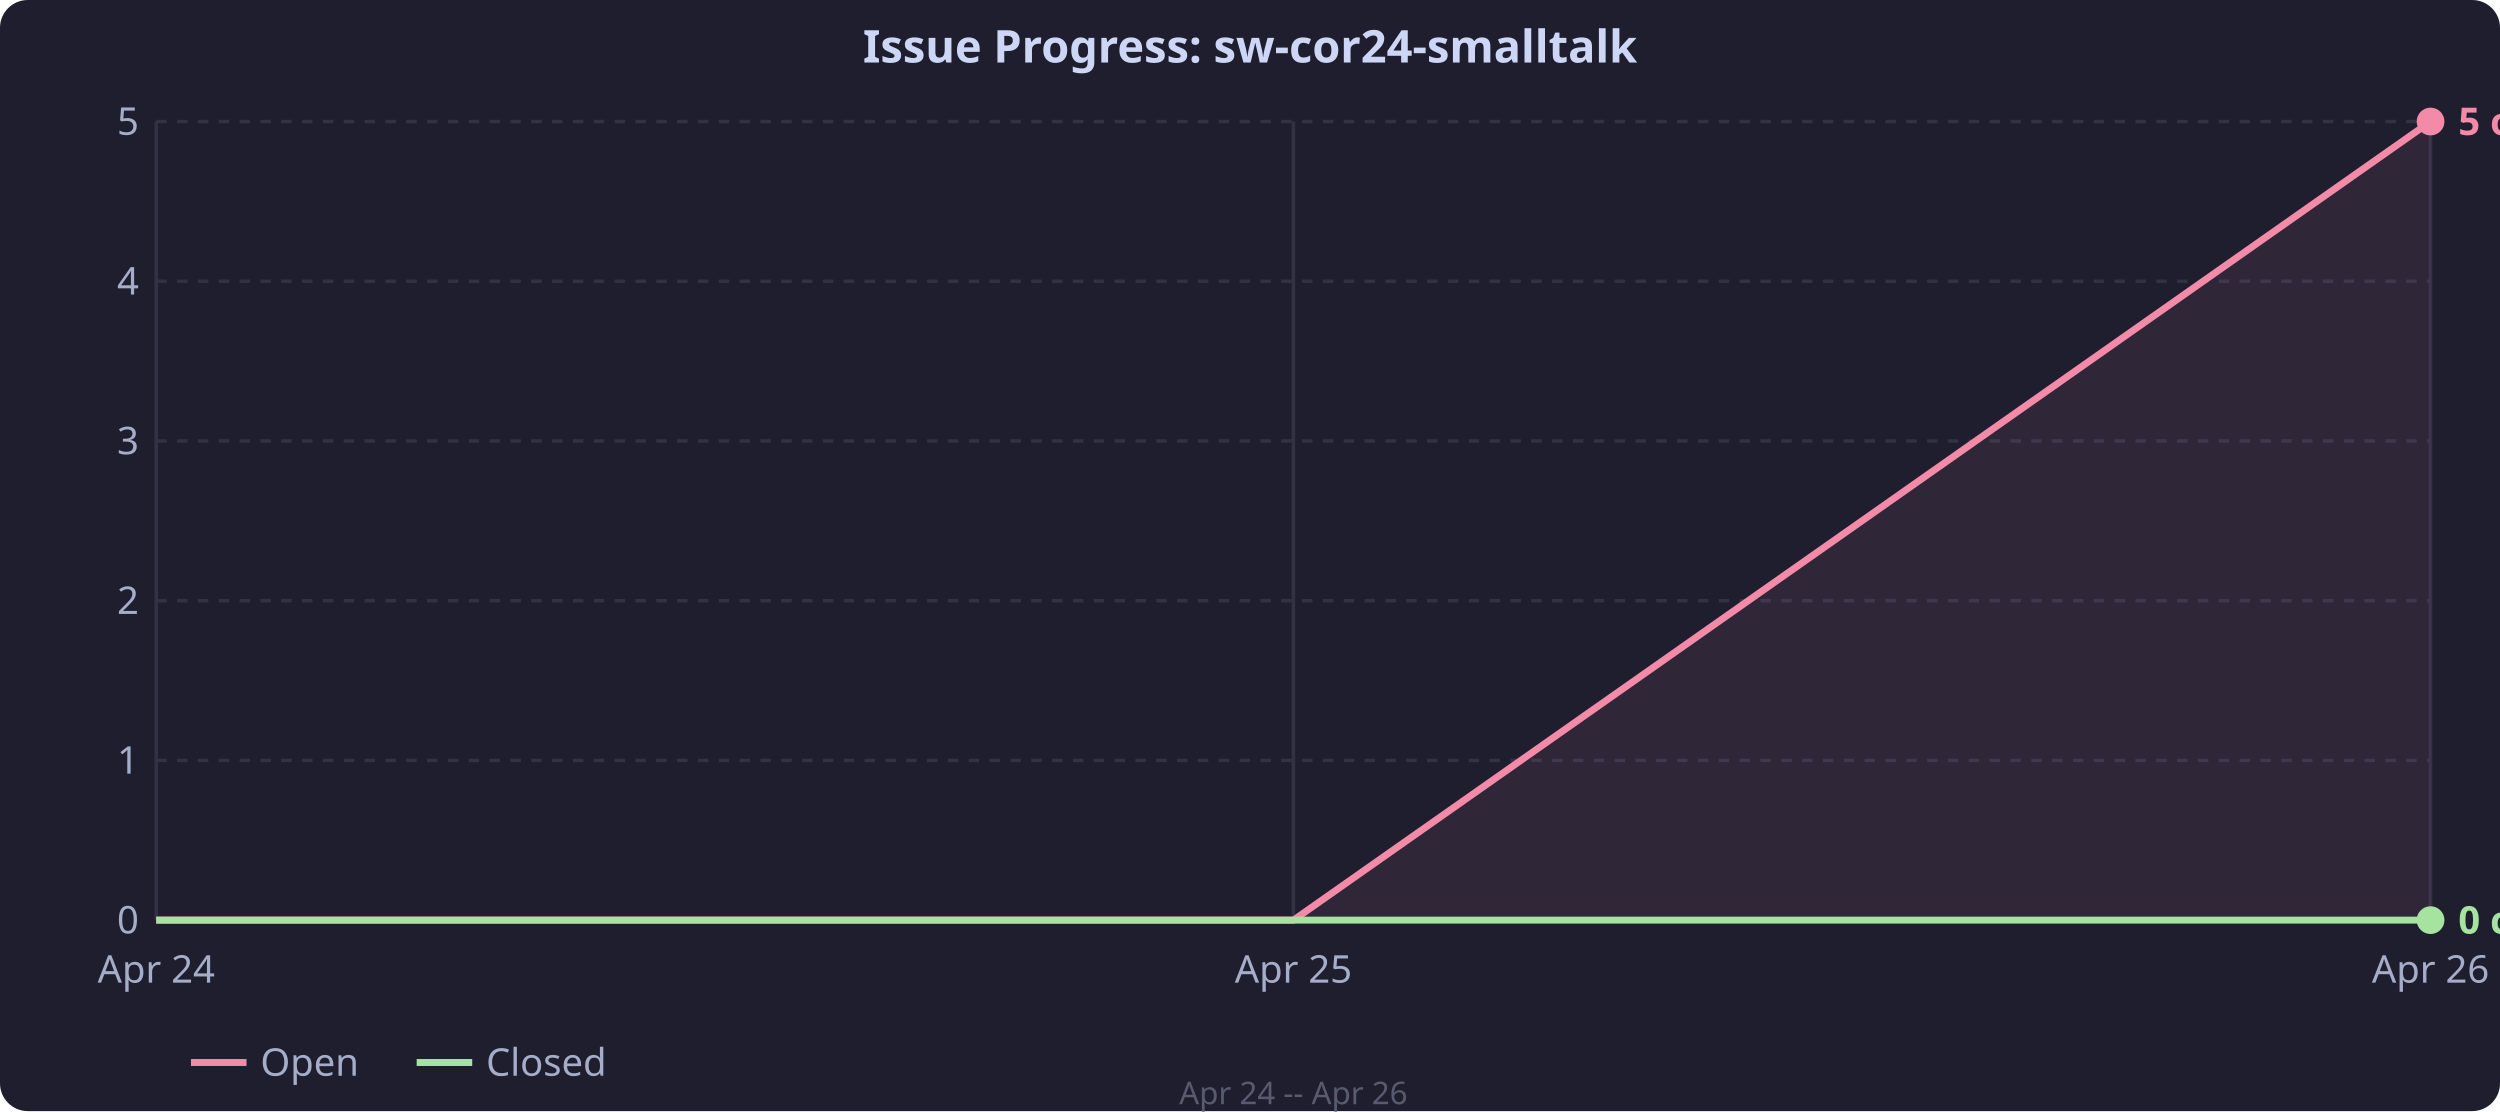
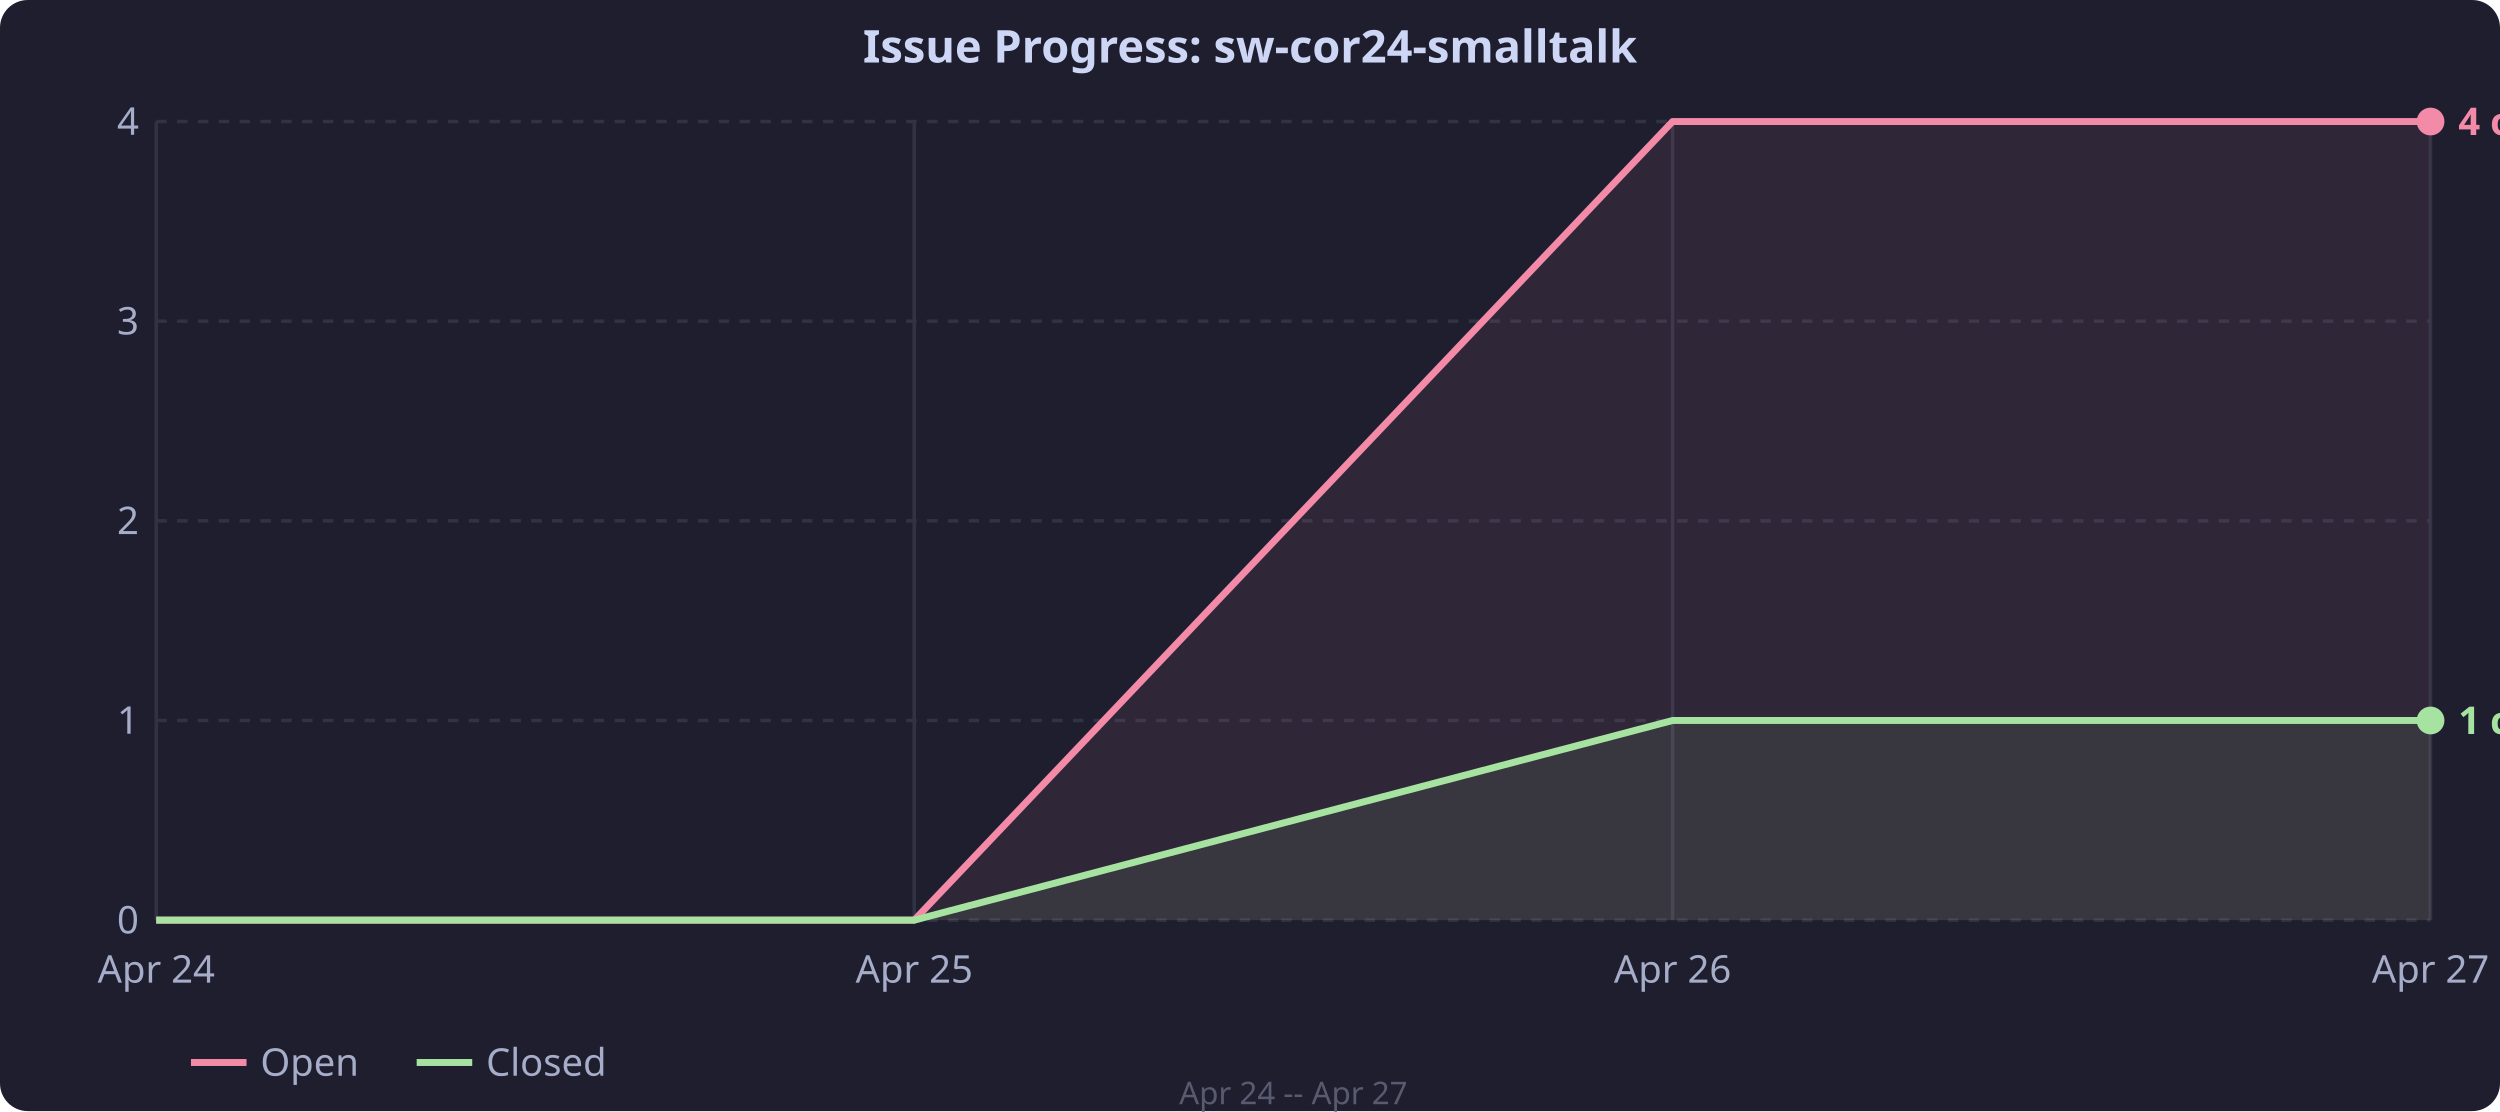
<svg xmlns="http://www.w3.org/2000/svg" viewBox="0 0 720 320" style="font-family: system-ui, sans-serif; font-size: 11px; color: #cdd6f4;">
  <rect width="720" height="320" fill="#1e1e2e" rx="8" />
  <line x1="45" y1="265.0" x2="700" y2="265.0" stroke="#313244" stroke-dasharray="3,3" />
  <text x="40" y="265.0" fill="#a6adc8" text-anchor="end" dominant-baseline="middle">0</text>
-   <line x1="45" y1="219.0" x2="700" y2="219.0" stroke="#313244" stroke-dasharray="3,3" />
-   <text x="40" y="219.0" fill="#a6adc8" text-anchor="end" dominant-baseline="middle">1</text>
-   <line x1="45" y1="173.0" x2="700" y2="173.0" stroke="#313244" stroke-dasharray="3,3" />
-   <text x="40" y="173.0" fill="#a6adc8" text-anchor="end" dominant-baseline="middle">2</text>
-   <line x1="45" y1="127.0" x2="700" y2="127.0" stroke="#313244" stroke-dasharray="3,3" />
-   <text x="40" y="127.0" fill="#a6adc8" text-anchor="end" dominant-baseline="middle">3</text>
-   <line x1="45" y1="81.0" x2="700" y2="81.0" stroke="#313244" stroke-dasharray="3,3" />
-   <text x="40" y="81.0" fill="#a6adc8" text-anchor="end" dominant-baseline="middle">4</text>
+   <line x1="45" y1="207.5" x2="700" y2="207.5" stroke="#313244" stroke-dasharray="3,3" />
+   <text x="40" y="207.5" fill="#a6adc8" text-anchor="end" dominant-baseline="middle">1</text>
+   <line x1="45" y1="150.0" x2="700" y2="150.0" stroke="#313244" stroke-dasharray="3,3" />
+   <text x="40" y="150.0" fill="#a6adc8" text-anchor="end" dominant-baseline="middle">2</text>
+   <line x1="45" y1="92.5" x2="700" y2="92.5" stroke="#313244" stroke-dasharray="3,3" />
+   <text x="40" y="92.5" fill="#a6adc8" text-anchor="end" dominant-baseline="middle">3</text>
  <line x1="45" y1="35.0" x2="700" y2="35.0" stroke="#313244" stroke-dasharray="3,3" />
-   <text x="40" y="35.0" fill="#a6adc8" text-anchor="end" dominant-baseline="middle">5</text>
+   <text x="40" y="35.0" fill="#a6adc8" text-anchor="end" dominant-baseline="middle">4</text>
  <text x="45.0" y="283" fill="#a6adc8" text-anchor="middle">Apr 24</text>
  <line x1="45.0" y1="35" x2="45.0" y2="265" stroke="#313244" />
-   <text x="372.5" y="283" fill="#a6adc8" text-anchor="middle">Apr 25</text>
-   <line x1="372.5" y1="35" x2="372.5" y2="265" stroke="#313244" />
-   <text x="700.0" y="283" fill="#a6adc8" text-anchor="middle">Apr 26</text>
+   <text x="263.3" y="283" fill="#a6adc8" text-anchor="middle">Apr 25</text>
+   <line x1="263.3" y1="35" x2="263.3" y2="265" stroke="#313244" />
+   <text x="481.7" y="283" fill="#a6adc8" text-anchor="middle">Apr 26</text>
+   <line x1="481.7" y1="35" x2="481.7" y2="265" stroke="#313244" />
+   <text x="700.0" y="283" fill="#a6adc8" text-anchor="middle">Apr 27</text>
  <line x1="700.0" y1="35" x2="700.0" y2="265" stroke="#313244" />
-   <polygon fill="rgba(243,139,168,0.08)" points="45.0,265.0 372.5,265.0 700.0,35.0 700.0,265.0 45.0,265.0" />
-   <polyline fill="none" stroke="#f38ba8" stroke-width="2" stroke-linejoin="round" points="45.0,265.0 372.5,265.0 700.0,35.0" />
-   <polygon fill="rgba(166,227,161,0.08)" points="45.0,265.0 372.5,265.0 700.0,265.0 700.0,265.0 45.0,265.0" />
-   <polyline fill="none" stroke="#a6e3a1" stroke-width="2" stroke-linejoin="round" points="45.0,265.0 372.5,265.0 700.0,265.0" />
+   <polygon fill="rgba(243,139,168,0.08)" points="45.0,265.0 263.3,265.0 481.7,35.0 700.0,35.0 700.0,265.0 45.0,265.0" />
+   <polyline fill="none" stroke="#f38ba8" stroke-width="2" stroke-linejoin="round" points="45.0,265.0 263.3,265.0 481.7,35.0 700.0,35.0" />
+   <polygon fill="rgba(166,227,161,0.08)" points="45.0,265.0 263.3,265.0 481.7,207.5 700.0,207.5 700.0,265.0 45.0,265.0" />
+   <polyline fill="none" stroke="#a6e3a1" stroke-width="2" stroke-linejoin="round" points="45.0,265.0 263.3,265.0 481.7,207.5 700.0,207.5" />
  <circle cx="700.0" cy="35.0" r="4" fill="#f38ba8" />
-   <circle cx="700.0" cy="265.0" r="4" fill="#a6e3a1" />
-   <text x="708.0" y="35.0" fill="#f38ba8" text-anchor="start" dominant-baseline="middle" font-size="11px" font-weight="600">5 open</text>
-   <text x="708.0" y="265.0" fill="#a6e3a1" text-anchor="start" dominant-baseline="middle" font-size="11px" font-weight="600">0 closed</text>
+   <circle cx="700.0" cy="207.5" r="4" fill="#a6e3a1" />
+   <text x="708.0" y="35.0" fill="#f38ba8" text-anchor="start" dominant-baseline="middle" font-size="11px" font-weight="600">4 open</text>
+   <text x="708.0" y="207.5" fill="#a6e3a1" text-anchor="start" dominant-baseline="middle" font-size="11px" font-weight="600">1 closed</text>
  <text x="360" y="18" fill="#cdd6f4" text-anchor="middle" font-size="13px" font-weight="600">Issue Progress: sw-cor24-smalltalk</text>
  <line x1="55" y1="306" x2="71" y2="306" stroke="#f38ba8" stroke-width="2" />
  <text x="75" y="306" fill="#a6adc8" dominant-baseline="middle">Open</text>
  <line x1="120" y1="306" x2="136" y2="306" stroke="#a6e3a1" stroke-width="2" />
  <text x="140" y="306" fill="#a6adc8" dominant-baseline="middle">Closed</text>
-   <text x="372.5" y="318" fill="#585b70" text-anchor="middle" font-size="9px">Apr 24 -- Apr 26</text>
+   <text x="372.5" y="318" fill="#585b70" text-anchor="middle" font-size="9px">Apr 24 -- Apr 27</text>
</svg>
